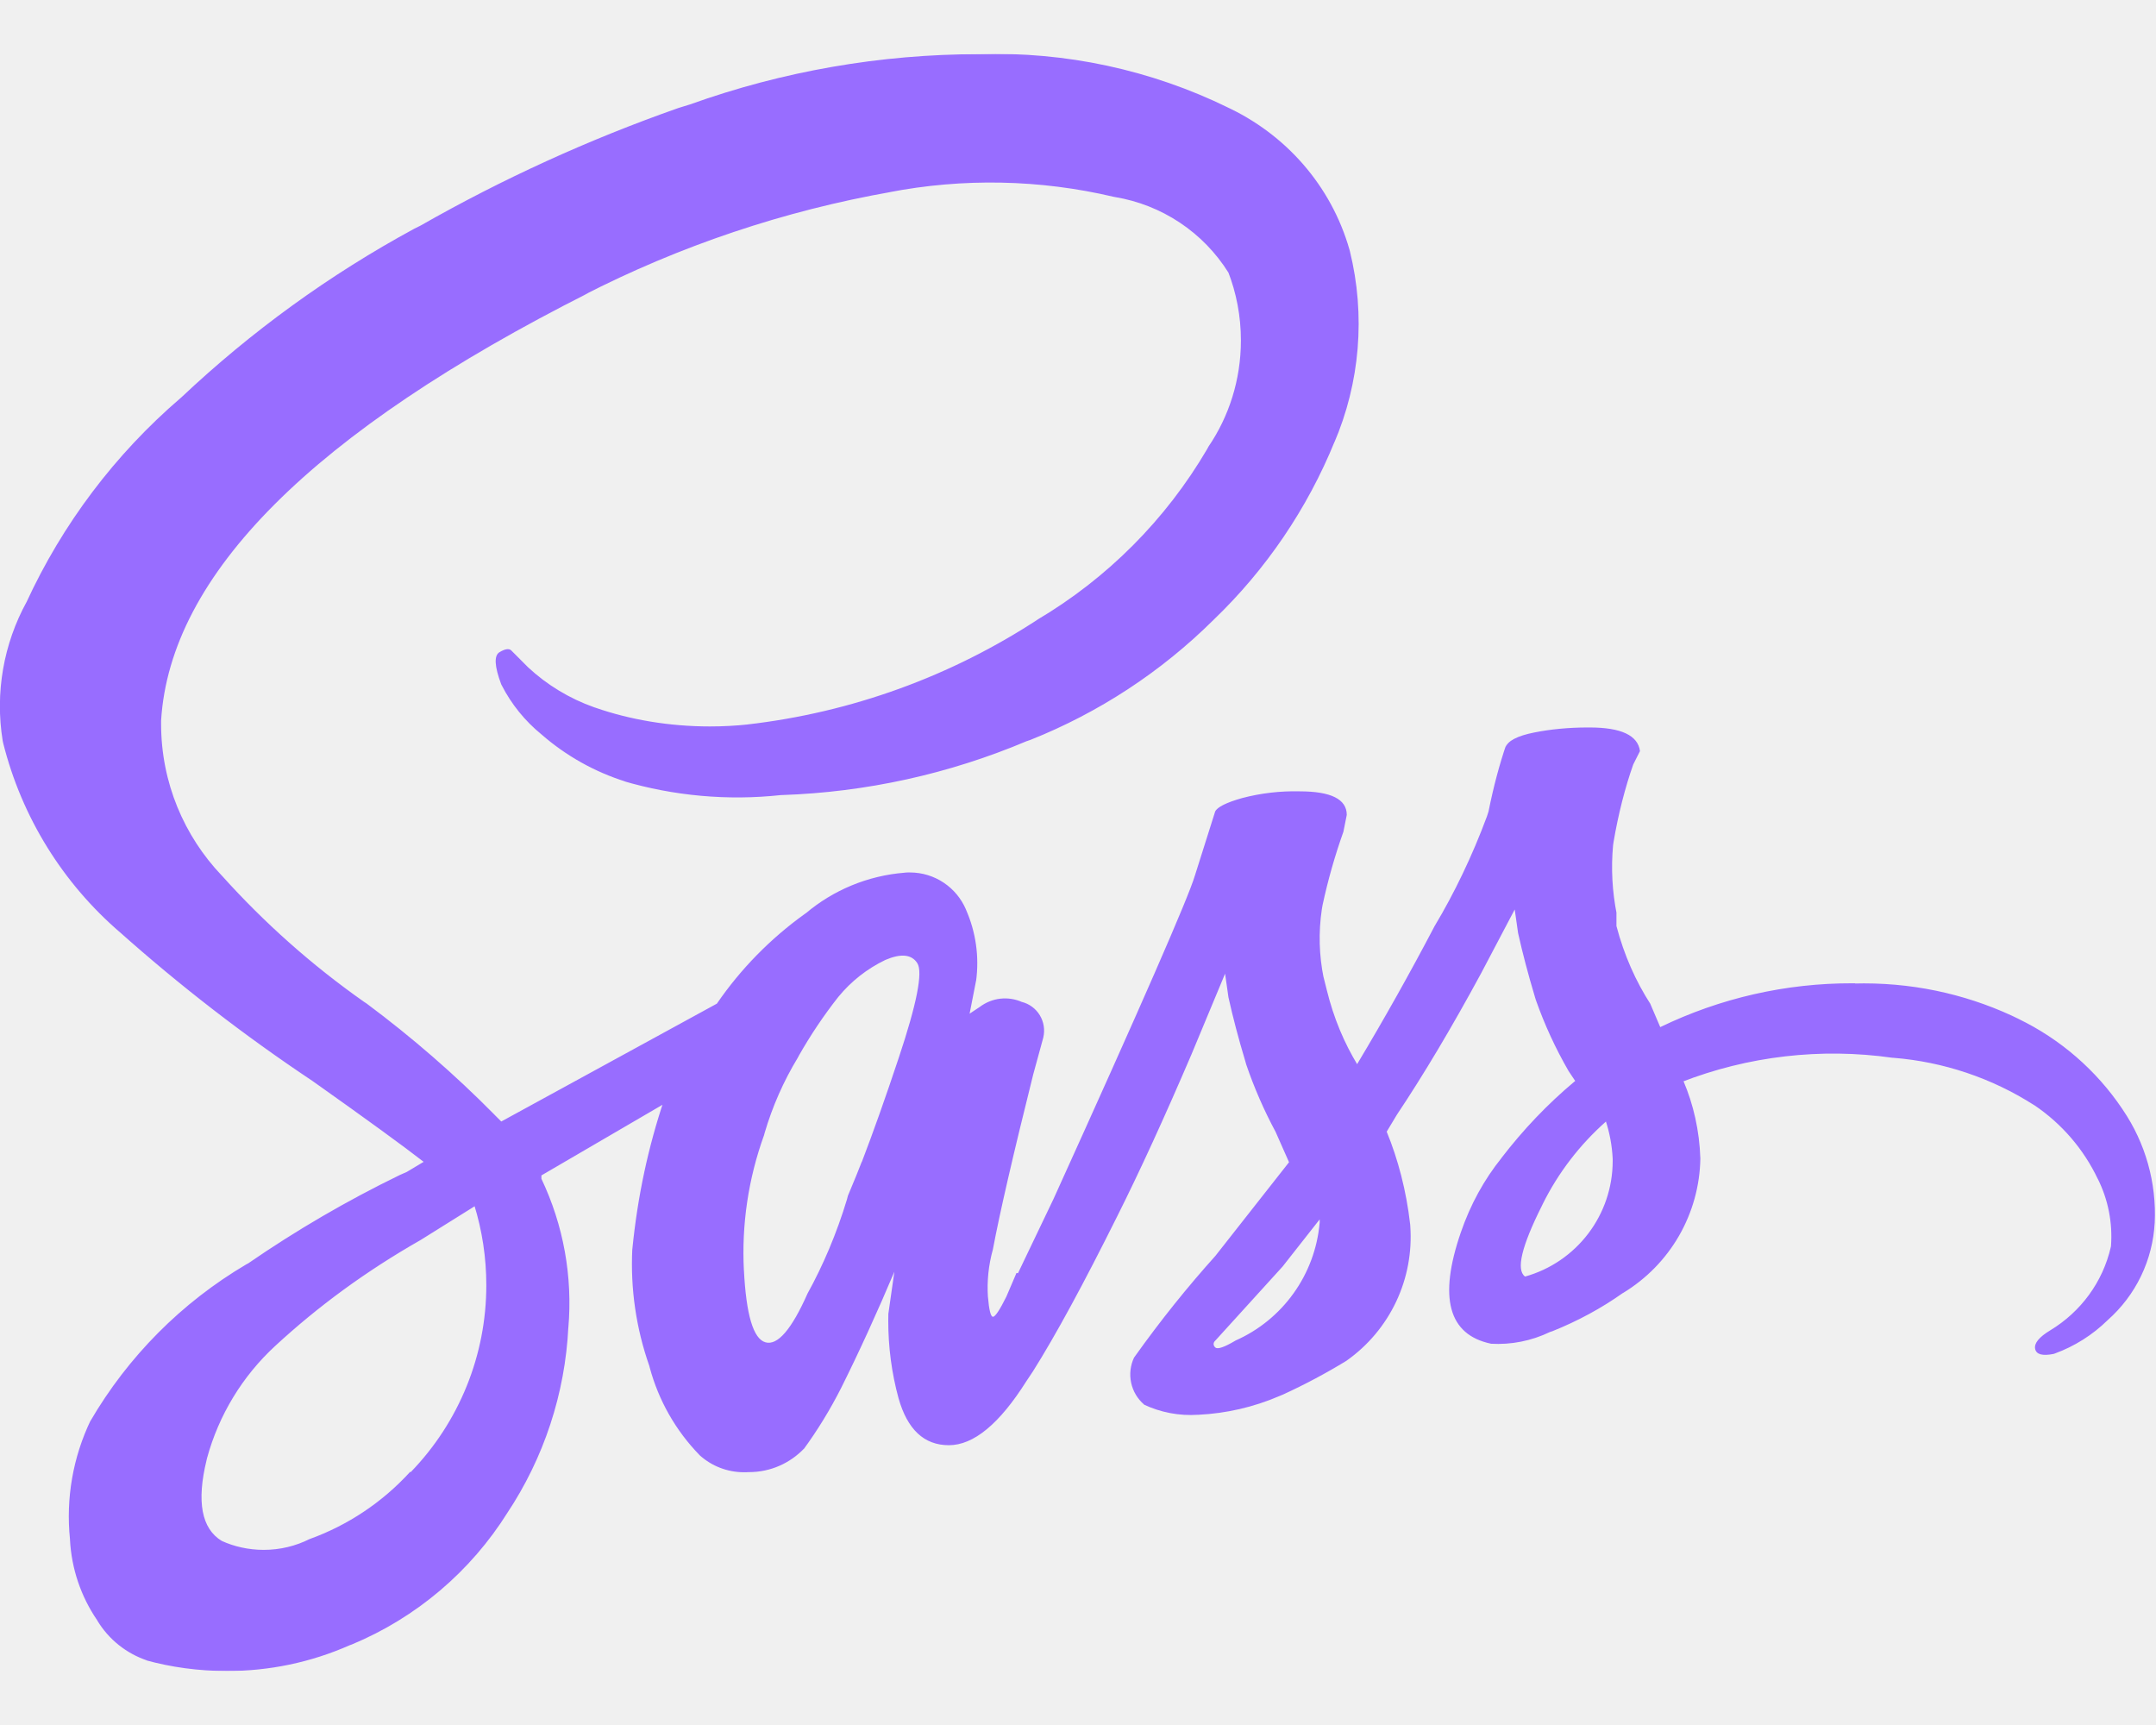
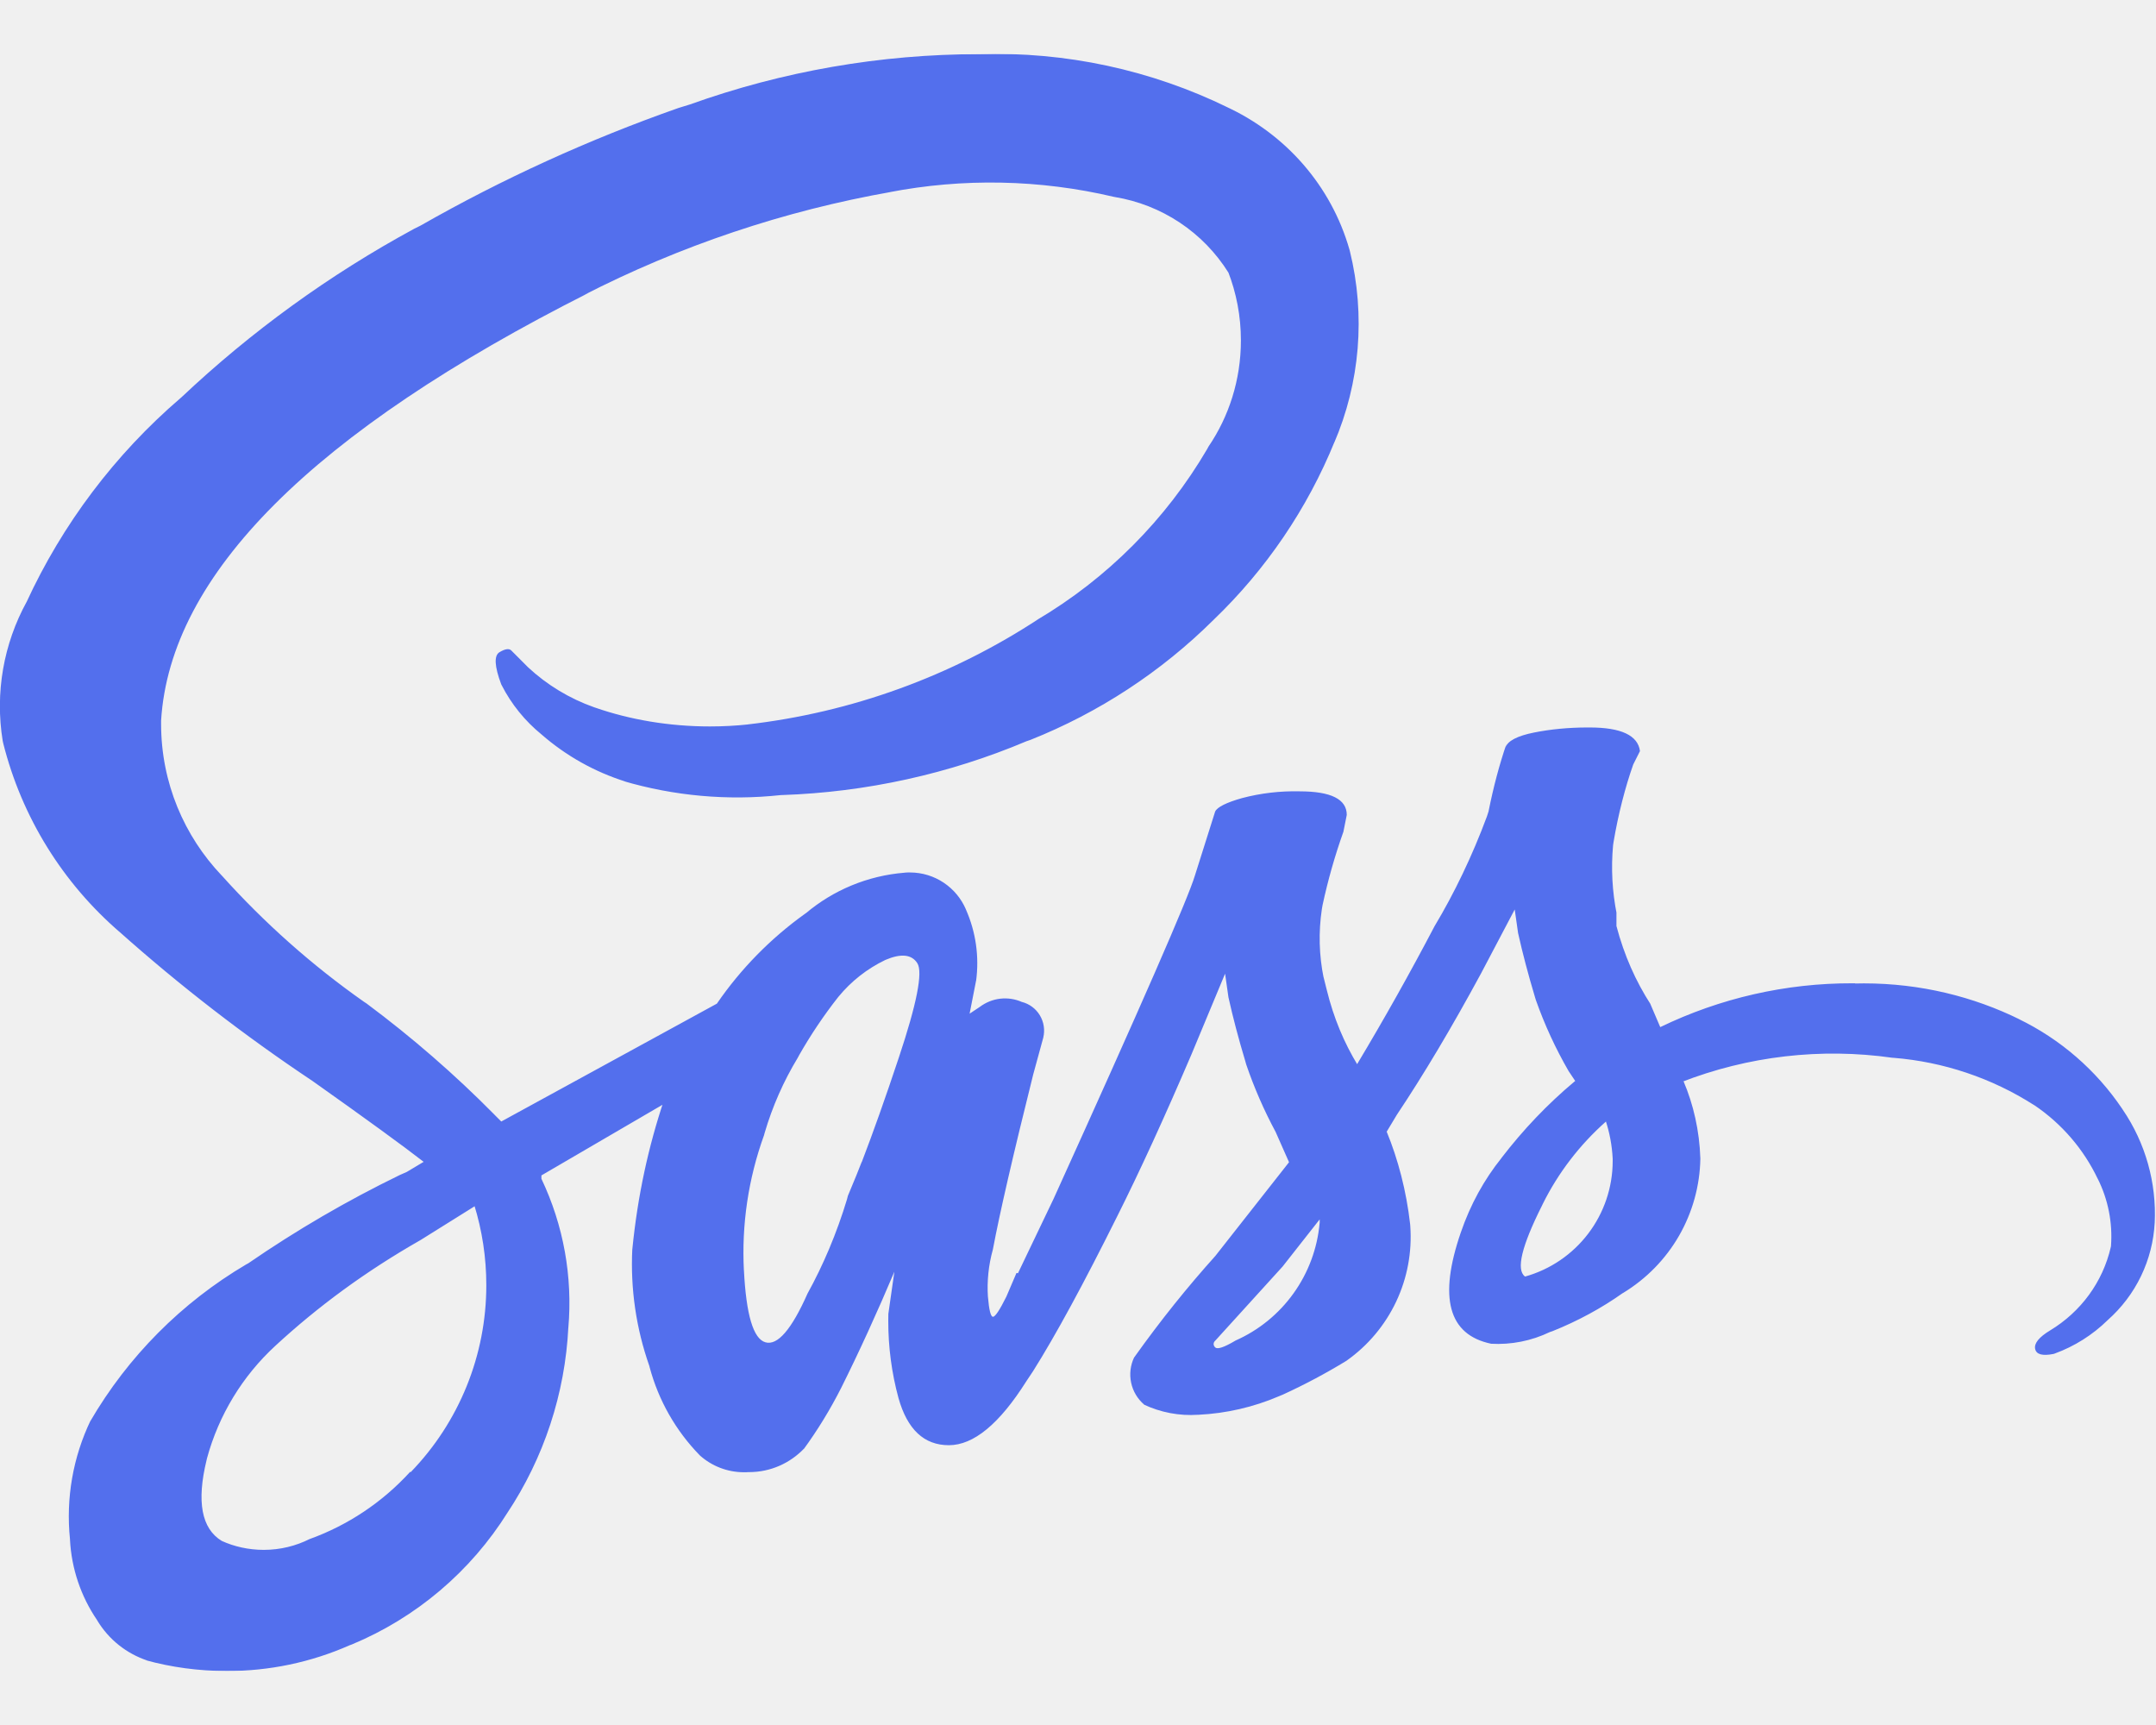
<svg xmlns="http://www.w3.org/2000/svg" width="50" height="40" viewBox="0 0 50 40" fill="none">
  <mask id="mask0_1027_88" style="mask-type:luminance" maskUnits="userSpaceOnUse" x="0" y="1" width="50" height="38">
    <path d="M50 1.25H0V38.75H50V1.25Z" fill="white" />
  </mask>
  <g mask="url(#mask0_1027_88)">
-     <path d="M43.02 22.806L43.227 22.803C44.53 22.803 45.763 23.106 46.856 23.647L46.808 23.625C47.781 24.095 48.612 24.815 49.216 25.711L49.23 25.733C49.755 26.504 50.015 27.425 49.97 28.358V28.348C49.948 28.779 49.84 29.201 49.653 29.59C49.466 29.978 49.203 30.325 48.88 30.611L48.877 30.614C48.528 30.956 48.109 31.22 47.65 31.387L47.627 31.395C47.366 31.447 47.223 31.408 47.197 31.278C47.171 31.148 47.288 31.005 47.548 30.848C48.255 30.42 48.766 29.73 48.952 28.916L48.956 28.895C48.997 28.352 48.889 27.809 48.644 27.323L48.651 27.34C48.324 26.65 47.816 26.059 47.183 25.631L47.167 25.622C46.188 24.997 45.07 24.622 43.913 24.529L43.888 24.528C42.229 24.292 40.538 24.488 38.978 25.098L39.044 25.075C39.27 25.605 39.413 26.219 39.433 26.862V26.87C39.422 27.497 39.251 28.111 38.939 28.655C38.626 29.199 38.18 29.654 37.644 29.98L37.627 29.989C37.142 30.333 36.589 30.634 36 30.869L35.945 30.887C35.518 31.093 35.045 31.187 34.572 31.159H34.58C33.591 30.952 33.357 30.093 33.877 28.581C34.103 27.923 34.42 27.353 34.822 26.851L34.812 26.862C35.327 26.191 35.891 25.601 36.514 25.079L36.531 25.066L36.378 24.837C36.075 24.313 35.821 23.762 35.619 23.191L35.597 23.119C35.441 22.598 35.31 22.104 35.206 21.636L35.128 21.089L34.347 22.572C33.67 23.822 33.019 24.915 32.394 25.851L32.159 26.242C32.422 26.88 32.616 27.619 32.703 28.39L32.706 28.43C32.749 29.032 32.637 29.636 32.379 30.182C32.121 30.728 31.727 31.199 31.234 31.548L31.223 31.556C30.75 31.845 30.259 32.106 29.755 32.337L29.661 32.376C29.071 32.629 28.441 32.774 27.8 32.806H27.786C27.35 32.836 26.914 32.753 26.52 32.566L26.536 32.572C26.381 32.44 26.274 32.261 26.232 32.062C26.19 31.863 26.215 31.656 26.303 31.473L26.3 31.48C26.925 30.603 27.541 29.84 28.195 29.112L28.175 29.136L29.894 26.95L29.583 26.247C29.313 25.745 29.085 25.222 28.901 24.683L28.88 24.608C28.723 24.087 28.593 23.593 28.489 23.125L28.411 22.578L27.63 24.453C27.006 25.91 26.433 27.16 25.911 28.201C25.133 29.764 24.482 30.962 23.958 31.795L23.802 32.029C23.178 33.018 22.579 33.512 22.005 33.512C21.431 33.512 21.042 33.148 20.837 32.419C20.678 31.834 20.599 31.232 20.6 30.626L20.602 30.458V30.465L20.758 29.372V29.45C20.341 30.438 19.924 31.349 19.508 32.183C19.254 32.684 18.96 33.165 18.628 33.619L18.648 33.589C18.326 33.926 17.873 34.136 17.372 34.136H17.359C17.326 34.139 17.289 34.139 17.252 34.139C16.872 34.139 16.506 33.998 16.225 33.744L16.227 33.745C15.672 33.176 15.273 32.475 15.067 31.708L15.059 31.675C14.752 30.803 14.618 29.881 14.664 28.958V28.973C14.787 27.73 15.036 26.59 15.4 25.505L15.367 25.616L12.556 27.256V27.334C13.069 28.412 13.284 29.607 13.18 30.795L13.181 30.77C13.106 32.315 12.613 33.811 11.755 35.098L11.775 35.067C10.917 36.439 9.654 37.511 8.159 38.133L8.108 38.151C7.21 38.548 6.238 38.751 5.256 38.748C4.603 38.748 3.969 38.661 3.369 38.495L3.419 38.506C2.934 38.345 2.522 38.017 2.258 37.58L2.253 37.57C1.875 37.017 1.657 36.37 1.623 35.701V35.692C1.525 34.744 1.692 33.787 2.106 32.928L2.092 32.959C2.967 31.456 4.213 30.203 5.711 29.319L5.758 29.294C6.875 28.525 8.049 27.841 9.269 27.248L9.434 27.175L9.825 26.941C9.356 26.576 8.497 25.951 7.247 25.066C5.67 24.015 4.17 22.856 2.756 21.595L2.795 21.63C1.456 20.482 0.505 18.947 0.075 17.236L0.062 17.176C-0.117 16.068 0.08 14.931 0.622 13.948L0.609 13.975C1.446 12.155 2.665 10.538 4.184 9.233L4.203 9.217C5.829 7.683 7.647 6.366 9.612 5.301L9.748 5.234C11.656 4.146 13.659 3.233 15.731 2.505L15.997 2.423C18.151 1.651 20.421 1.256 22.709 1.256H22.712C24.709 1.193 26.691 1.619 28.486 2.497L28.414 2.464C29.82 3.105 30.873 4.311 31.295 5.786L31.305 5.823C31.671 7.31 31.542 8.875 30.936 10.281L30.953 10.236C30.318 11.796 29.361 13.205 28.145 14.372L28.141 14.376C26.927 15.58 25.482 16.526 23.894 17.158L23.808 17.187C22.009 17.947 20.087 18.37 18.136 18.436L18.106 18.437C16.877 18.57 15.633 18.458 14.447 18.109L14.514 18.126C13.792 17.9 13.125 17.526 12.555 17.028L12.561 17.033C12.175 16.719 11.859 16.329 11.633 15.886L11.623 15.866C11.467 15.449 11.454 15.201 11.584 15.123C11.715 15.045 11.806 15.032 11.858 15.084L12.248 15.475C12.684 15.88 13.205 16.198 13.78 16.401L13.811 16.411C14.601 16.686 15.514 16.845 16.462 16.845C16.767 16.845 17.067 16.829 17.363 16.797L17.326 16.8C19.746 16.523 22.067 15.681 24.102 14.342L24.044 14.378C25.678 13.413 27.039 12.047 27.998 10.409L28.026 10.356C28.497 9.665 28.778 8.812 28.778 7.894C28.778 7.33 28.672 6.789 28.478 6.292L28.489 6.322C28.2 5.86 27.815 5.464 27.361 5.162C26.907 4.86 26.394 4.658 25.856 4.569L25.834 4.565C24.117 4.16 22.334 4.125 20.602 4.461L20.68 4.448C18.184 4.887 15.768 5.699 13.514 6.856L13.656 6.789C7.252 10.018 3.945 13.325 3.736 16.709V16.786C3.736 18.15 4.272 19.389 5.145 20.305L5.144 20.303C6.129 21.4 7.235 22.382 8.441 23.23L8.502 23.27C9.554 24.053 10.545 24.914 11.467 25.847L11.469 25.85L11.625 26.006L16.625 23.273C17.18 22.465 17.872 21.76 18.669 21.189L18.694 21.172C19.319 20.647 20.113 20.305 20.983 20.236L20.997 20.234C21.028 20.231 21.064 20.231 21.102 20.231C21.684 20.231 22.184 20.583 22.4 21.086L22.403 21.095C22.632 21.615 22.713 22.188 22.636 22.751L22.637 22.736L22.486 23.506L22.72 23.35C22.859 23.245 23.023 23.178 23.196 23.158C23.369 23.138 23.544 23.165 23.703 23.236L23.697 23.233C23.872 23.277 24.022 23.389 24.115 23.543C24.208 23.698 24.237 23.882 24.195 24.058L24.197 24.053L23.962 24.912C23.494 26.786 23.182 28.14 23.026 28.973C22.926 29.331 22.887 29.704 22.911 30.075V30.066C22.937 30.378 22.976 30.534 23.028 30.534C23.08 30.534 23.184 30.378 23.339 30.066L23.573 29.519C23.625 29.519 23.625 29.545 23.573 29.597L24.433 27.8C26.464 23.323 27.557 20.823 27.712 20.3L28.181 18.817C28.233 18.713 28.442 18.609 28.806 18.506C29.242 18.391 29.693 18.339 30.144 18.35H30.139C30.868 18.35 31.233 18.532 31.233 18.897L31.155 19.287C30.957 19.843 30.796 20.41 30.672 20.986L30.655 21.084C30.576 21.613 30.59 22.152 30.697 22.676L30.692 22.647L30.77 22.958C30.93 23.609 31.172 24.181 31.489 24.703L31.473 24.676C32.097 23.636 32.696 22.569 33.27 21.475C33.723 20.72 34.145 19.845 34.484 18.93L34.52 18.82C34.638 18.231 34.772 17.734 34.936 17.25L34.911 17.337C34.963 17.181 35.185 17.064 35.578 16.986C35.95 16.911 36.377 16.869 36.812 16.869H36.869H36.866C37.595 16.869 37.984 17.051 38.033 17.416L37.877 17.726C37.691 18.251 37.528 18.883 37.419 19.531L37.409 19.601C37.36 20.135 37.389 20.673 37.494 21.198L37.487 21.162V21.473C37.667 22.154 37.934 22.753 38.284 23.295L38.269 23.27L38.503 23.817C39.894 23.144 41.419 22.796 42.964 22.801H43.025H43.022L43.02 22.806ZM9.522 34.139C10.65 32.976 11.28 31.419 11.278 29.798C11.278 29.164 11.183 28.533 10.994 27.928L11.006 27.972L9.756 28.753C8.481 29.48 7.378 30.291 6.38 31.212L6.392 31.201C5.625 31.905 5.073 32.812 4.8 33.817L4.791 33.856C4.556 34.82 4.673 35.445 5.142 35.731C5.428 35.862 5.764 35.939 6.116 35.939C6.5 35.939 6.864 35.848 7.184 35.686L7.17 35.692C8.065 35.371 8.868 34.835 9.509 34.133L9.514 34.128L9.522 34.139ZM19.986 26.945C20.246 26.268 20.533 25.461 20.845 24.523C21.262 23.273 21.405 22.545 21.275 22.337C21.145 22.13 20.897 22.104 20.533 22.259C20.112 22.461 19.74 22.753 19.444 23.114L19.439 23.12C19.102 23.548 18.799 24 18.53 24.473L18.502 24.526C18.171 25.072 17.913 25.658 17.733 26.27L17.719 26.323C17.355 27.329 17.196 28.397 17.252 29.465V29.447C17.304 30.487 17.47 31.047 17.752 31.126C18.033 31.206 18.358 30.828 18.728 29.994C19.086 29.348 19.405 28.598 19.642 27.812L19.664 27.728C19.819 27.359 19.925 27.098 19.983 26.945H19.986ZM28.651 31.086C29.19 30.848 29.655 30.47 29.998 29.991C30.341 29.513 30.55 28.952 30.603 28.366L30.605 28.353V28.275L29.745 29.369L28.184 31.087C28.172 31.097 28.163 31.108 28.156 31.122C28.149 31.136 28.145 31.15 28.145 31.166C28.145 31.197 28.161 31.225 28.183 31.244C28.233 31.295 28.389 31.242 28.651 31.087V31.086ZM35.369 29.601C35.952 29.438 36.467 29.087 36.833 28.605C37.2 28.122 37.399 27.533 37.4 26.926V26.866V26.869C37.384 26.556 37.328 26.262 37.236 25.984L37.242 26.008C36.634 26.548 36.136 27.195 35.775 27.925L35.758 27.961C35.288 28.897 35.157 29.443 35.364 29.598L35.369 29.601Z" fill="#986DFF" />
+     <path d="M43.02 22.806L43.227 22.803C44.53 22.803 45.763 23.106 46.856 23.647L46.808 23.625C47.781 24.095 48.612 24.815 49.216 25.711L49.23 25.733C49.755 26.504 50.015 27.425 49.97 28.358V28.348C49.948 28.779 49.84 29.201 49.653 29.59C49.466 29.978 49.203 30.325 48.88 30.611L48.877 30.614C48.528 30.956 48.109 31.22 47.65 31.387L47.627 31.395C47.366 31.447 47.223 31.408 47.197 31.278C47.171 31.148 47.288 31.005 47.548 30.848C48.255 30.42 48.766 29.73 48.952 28.916L48.956 28.895C48.997 28.352 48.889 27.809 48.644 27.323L48.651 27.34C48.324 26.65 47.816 26.059 47.183 25.631L47.167 25.622C46.188 24.997 45.07 24.622 43.913 24.529L43.888 24.528C42.229 24.292 40.538 24.488 38.978 25.098L39.044 25.075C39.27 25.605 39.413 26.219 39.433 26.862V26.87C39.422 27.497 39.251 28.111 38.939 28.655C38.626 29.199 38.18 29.654 37.644 29.98L37.627 29.989C37.142 30.333 36.589 30.634 36 30.869L35.945 30.887C35.518 31.093 35.045 31.187 34.572 31.159H34.58C33.591 30.952 33.357 30.093 33.877 28.581C34.103 27.923 34.42 27.353 34.822 26.851L34.812 26.862C35.327 26.191 35.891 25.601 36.514 25.079L36.531 25.066L36.378 24.837C36.075 24.313 35.821 23.762 35.619 23.191L35.597 23.119C35.441 22.598 35.31 22.104 35.206 21.636L35.128 21.089L34.347 22.572C33.67 23.822 33.019 24.915 32.394 25.851L32.159 26.242C32.422 26.88 32.616 27.619 32.703 28.39L32.706 28.43C32.749 29.032 32.637 29.636 32.379 30.182C32.121 30.728 31.727 31.199 31.234 31.548L31.223 31.556C30.75 31.845 30.259 32.106 29.755 32.337L29.661 32.376C29.071 32.629 28.441 32.774 27.8 32.806H27.786C27.35 32.836 26.914 32.753 26.52 32.566L26.536 32.572C26.381 32.44 26.274 32.261 26.232 32.062C26.19 31.863 26.215 31.656 26.303 31.473L26.3 31.48C26.925 30.603 27.541 29.84 28.195 29.112L28.175 29.136L29.894 26.95L29.583 26.247C29.313 25.745 29.085 25.222 28.901 24.683L28.88 24.608C28.723 24.087 28.593 23.593 28.489 23.125L28.411 22.578L27.63 24.453C27.006 25.91 26.433 27.16 25.911 28.201C25.133 29.764 24.482 30.962 23.958 31.795L23.802 32.029C23.178 33.018 22.579 33.512 22.005 33.512C21.431 33.512 21.042 33.148 20.837 32.419C20.678 31.834 20.599 31.232 20.6 30.626L20.602 30.458V30.465L20.758 29.372V29.45C20.341 30.438 19.924 31.349 19.508 32.183C19.254 32.684 18.96 33.165 18.628 33.619L18.648 33.589C18.326 33.926 17.873 34.136 17.372 34.136H17.359C17.326 34.139 17.289 34.139 17.252 34.139C16.872 34.139 16.506 33.998 16.225 33.744L16.227 33.745C15.672 33.176 15.273 32.475 15.067 31.708L15.059 31.675C14.752 30.803 14.618 29.881 14.664 28.958V28.973C14.787 27.73 15.036 26.59 15.4 25.505L15.367 25.616L12.556 27.256V27.334C13.069 28.412 13.284 29.607 13.18 30.795L13.181 30.77C13.106 32.315 12.613 33.811 11.755 35.098L11.775 35.067C10.917 36.439 9.654 37.511 8.159 38.133L8.108 38.151C7.21 38.548 6.238 38.751 5.256 38.748C4.603 38.748 3.969 38.661 3.369 38.495L3.419 38.506C2.934 38.345 2.522 38.017 2.258 37.58L2.253 37.57C1.875 37.017 1.657 36.37 1.623 35.701V35.692C1.525 34.744 1.692 33.787 2.106 32.928L2.092 32.959C2.967 31.456 4.213 30.203 5.711 29.319L5.758 29.294C6.875 28.525 8.049 27.841 9.269 27.248L9.434 27.175L9.825 26.941C9.356 26.576 8.497 25.951 7.247 25.066C5.67 24.015 4.17 22.856 2.756 21.595L2.795 21.63C1.456 20.482 0.505 18.947 0.075 17.236L0.062 17.176C-0.117 16.068 0.08 14.931 0.622 13.948L0.609 13.975C1.446 12.155 2.665 10.538 4.184 9.233L4.203 9.217C5.829 7.683 7.647 6.366 9.612 5.301L9.748 5.234C11.656 4.146 13.659 3.233 15.731 2.505L15.997 2.423C18.151 1.651 20.421 1.256 22.709 1.256H22.712C24.709 1.193 26.691 1.619 28.486 2.497L28.414 2.464C29.82 3.105 30.873 4.311 31.295 5.786L31.305 5.823C31.671 7.31 31.542 8.875 30.936 10.281L30.953 10.236C30.318 11.796 29.361 13.205 28.145 14.372L28.141 14.376C26.927 15.58 25.482 16.526 23.894 17.158L23.808 17.187C22.009 17.947 20.087 18.37 18.136 18.436L18.106 18.437C16.877 18.57 15.633 18.458 14.447 18.109L14.514 18.126C13.792 17.9 13.125 17.526 12.555 17.028L12.561 17.033C12.175 16.719 11.859 16.329 11.633 15.886L11.623 15.866C11.467 15.449 11.454 15.201 11.584 15.123C11.715 15.045 11.806 15.032 11.858 15.084L12.248 15.475C12.684 15.88 13.205 16.198 13.78 16.401L13.811 16.411C14.601 16.686 15.514 16.845 16.462 16.845C16.767 16.845 17.067 16.829 17.363 16.797L17.326 16.8C19.746 16.523 22.067 15.681 24.102 14.342L24.044 14.378C25.678 13.413 27.039 12.047 27.998 10.409L28.026 10.356C28.497 9.665 28.778 8.812 28.778 7.894C28.778 7.33 28.672 6.789 28.478 6.292L28.489 6.322C28.2 5.86 27.815 5.464 27.361 5.162C26.907 4.86 26.394 4.658 25.856 4.569L25.834 4.565C24.117 4.16 22.334 4.125 20.602 4.461L20.68 4.448C18.184 4.887 15.768 5.699 13.514 6.856L13.656 6.789C7.252 10.018 3.945 13.325 3.736 16.709V16.786C3.736 18.15 4.272 19.389 5.145 20.305L5.144 20.303C6.129 21.4 7.235 22.382 8.441 23.23L8.502 23.27C9.554 24.053 10.545 24.914 11.467 25.847L11.469 25.85L11.625 26.006L16.625 23.273C17.18 22.465 17.872 21.76 18.669 21.189L18.694 21.172C19.319 20.647 20.113 20.305 20.983 20.236L20.997 20.234C21.028 20.231 21.064 20.231 21.102 20.231C21.684 20.231 22.184 20.583 22.4 21.086L22.403 21.095C22.632 21.615 22.713 22.188 22.636 22.751L22.637 22.736L22.486 23.506L22.72 23.35C22.859 23.245 23.023 23.178 23.196 23.158C23.369 23.138 23.544 23.165 23.703 23.236L23.697 23.233C23.872 23.277 24.022 23.389 24.115 23.543C24.208 23.698 24.237 23.882 24.195 24.058L24.197 24.053L23.962 24.912C23.494 26.786 23.182 28.14 23.026 28.973C22.926 29.331 22.887 29.704 22.911 30.075V30.066C22.937 30.378 22.976 30.534 23.028 30.534C23.08 30.534 23.184 30.378 23.339 30.066L23.573 29.519C23.625 29.519 23.625 29.545 23.573 29.597L24.433 27.8C26.464 23.323 27.557 20.823 27.712 20.3L28.181 18.817C28.233 18.713 28.442 18.609 28.806 18.506C29.242 18.391 29.693 18.339 30.144 18.35H30.139C30.868 18.35 31.233 18.532 31.233 18.897L31.155 19.287C30.957 19.843 30.796 20.41 30.672 20.986L30.655 21.084C30.576 21.613 30.59 22.152 30.697 22.676L30.692 22.647L30.77 22.958C30.93 23.609 31.172 24.181 31.489 24.703L31.473 24.676C32.097 23.636 32.696 22.569 33.27 21.475C33.723 20.72 34.145 19.845 34.484 18.93L34.52 18.82C34.638 18.231 34.772 17.734 34.936 17.25L34.911 17.337C34.963 17.181 35.185 17.064 35.578 16.986C35.95 16.911 36.377 16.869 36.812 16.869H36.869H36.866C37.595 16.869 37.984 17.051 38.033 17.416L37.877 17.726C37.691 18.251 37.528 18.883 37.419 19.531L37.409 19.601C37.36 20.135 37.389 20.673 37.494 21.198L37.487 21.162V21.473C37.667 22.154 37.934 22.753 38.284 23.295L38.269 23.27L38.503 23.817C39.894 23.144 41.419 22.796 42.964 22.801H43.025H43.022L43.02 22.806ZM9.522 34.139C10.65 32.976 11.28 31.419 11.278 29.798C11.278 29.164 11.183 28.533 10.994 27.928L11.006 27.972L9.756 28.753C8.481 29.48 7.378 30.291 6.38 31.212L6.392 31.201C5.625 31.905 5.073 32.812 4.8 33.817L4.791 33.856C4.556 34.82 4.673 35.445 5.142 35.731C5.428 35.862 5.764 35.939 6.116 35.939C6.5 35.939 6.864 35.848 7.184 35.686L7.17 35.692C8.065 35.371 8.868 34.835 9.509 34.133L9.514 34.128L9.522 34.139ZM19.986 26.945C20.246 26.268 20.533 25.461 20.845 24.523C21.262 23.273 21.405 22.545 21.275 22.337C21.145 22.13 20.897 22.104 20.533 22.259C20.112 22.461 19.74 22.753 19.444 23.114L19.439 23.12C19.102 23.548 18.799 24 18.53 24.473L18.502 24.526C18.171 25.072 17.913 25.658 17.733 26.27L17.719 26.323C17.355 27.329 17.196 28.397 17.252 29.465V29.447C17.304 30.487 17.47 31.047 17.752 31.126C18.033 31.206 18.358 30.828 18.728 29.994C19.086 29.348 19.405 28.598 19.642 27.812L19.664 27.728C19.819 27.359 19.925 27.098 19.983 26.945H19.986ZM28.651 31.086C29.19 30.848 29.655 30.47 29.998 29.991C30.341 29.513 30.55 28.952 30.603 28.366L30.605 28.353V28.275L29.745 29.369L28.184 31.087C28.172 31.097 28.163 31.108 28.156 31.122C28.149 31.136 28.145 31.15 28.145 31.166C28.145 31.197 28.161 31.225 28.183 31.244C28.233 31.295 28.389 31.242 28.651 31.087V31.086ZM35.369 29.601C35.952 29.438 36.467 29.087 36.833 28.605C37.2 28.122 37.399 27.533 37.4 26.926V26.866V26.869C37.384 26.556 37.328 26.262 37.236 25.984L37.242 26.008C36.634 26.548 36.136 27.195 35.775 27.925L35.758 27.961C35.288 28.897 35.157 29.443 35.364 29.598L35.369 29.601Z" fill="#536fed" />
  </g>
</svg>
